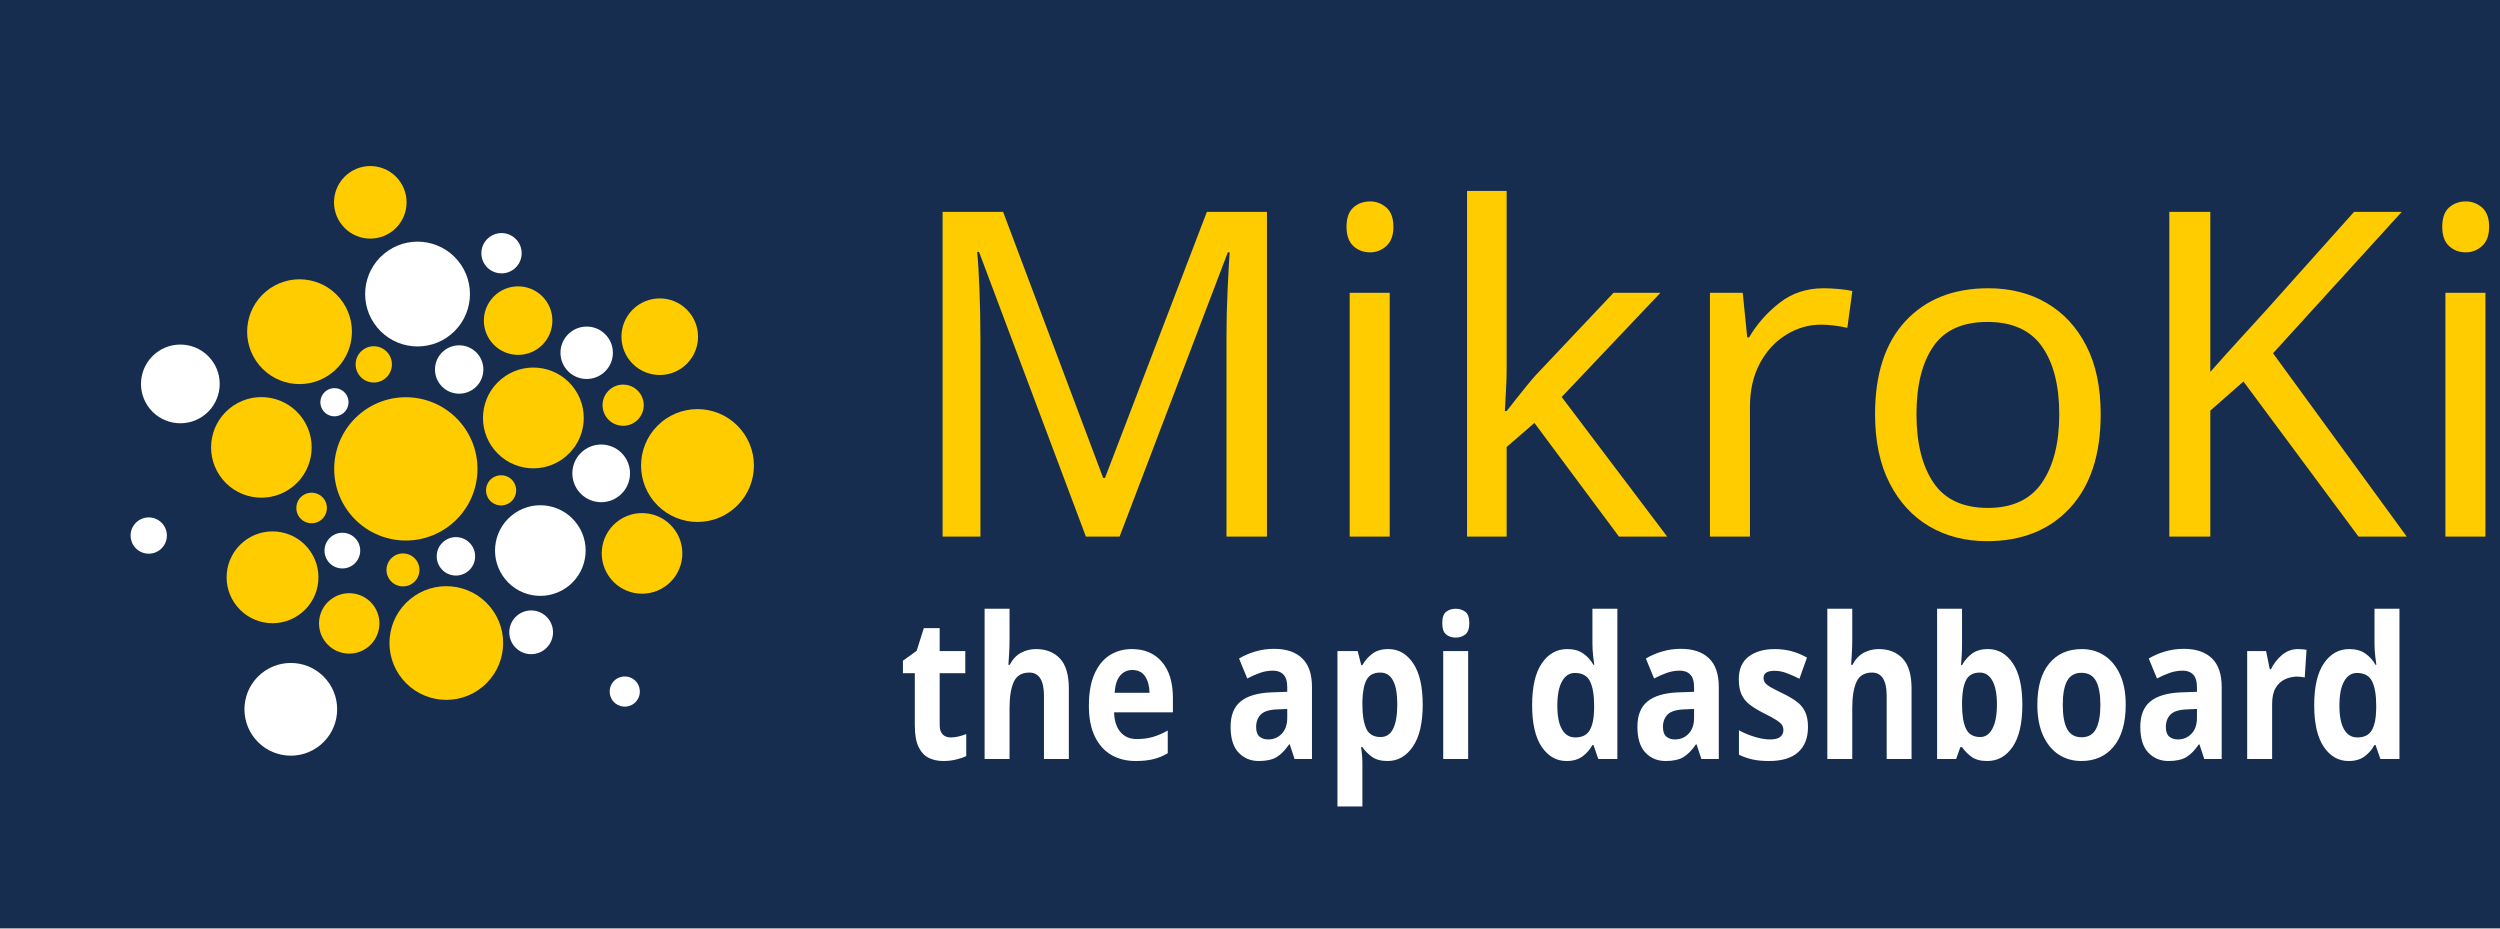
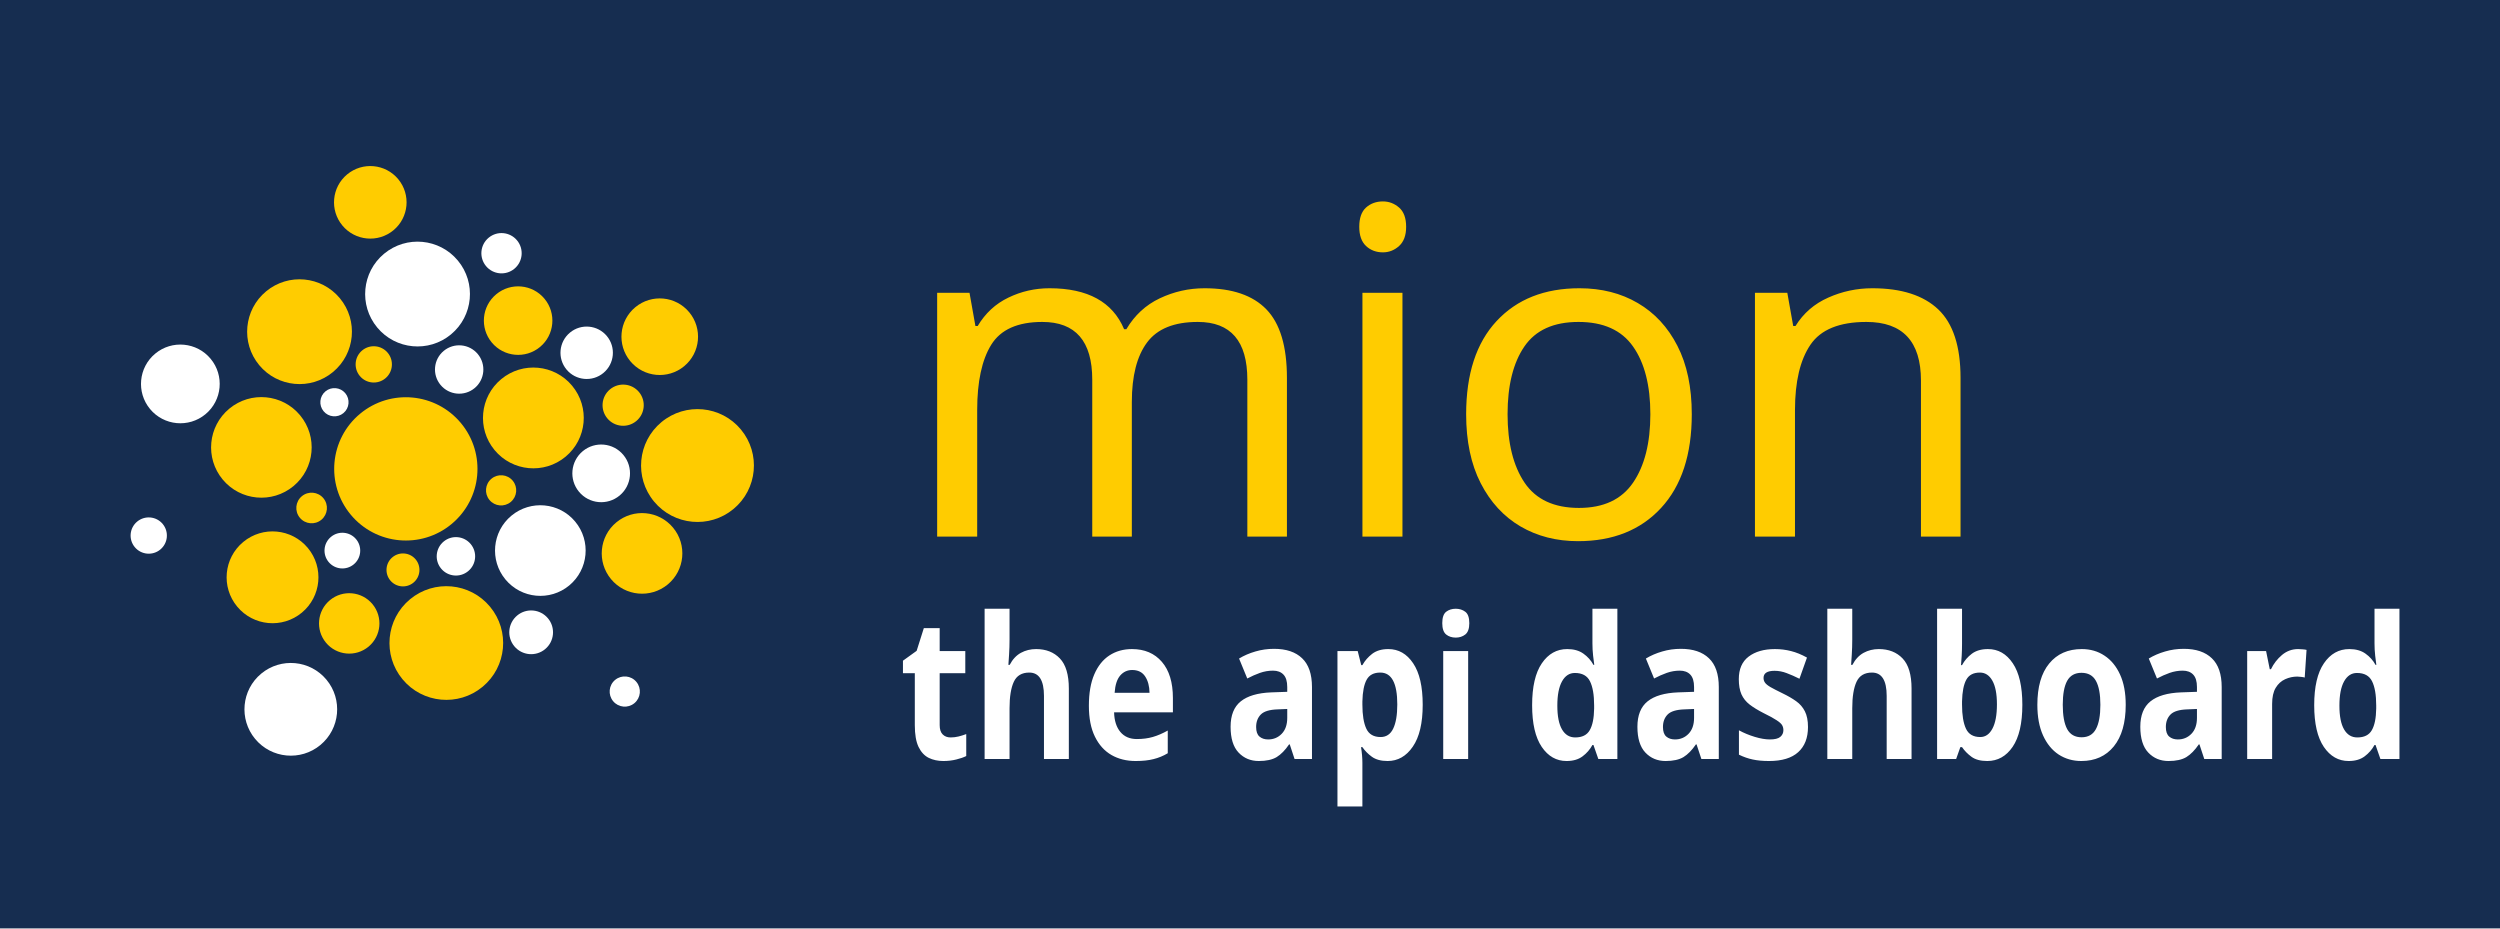
<svg xmlns="http://www.w3.org/2000/svg" xmlns:ns1="http://www.openswatchbook.org/uri/2009/osb" xmlns:xlink="http://www.w3.org/1999/xlink" width="2002.857" height="743.751" viewBox="0 0 529.923 196.784" version="1.1" id="svg8">
  <defs id="defs2">
    <linearGradient id="linearGradient2466">
      <stop style="stop-color:#000000;stop-opacity:1;" offset="0" id="stop2462" />
      <stop style="stop-color:#000000;stop-opacity:0;" offset="1" id="stop2464" />
    </linearGradient>
    <linearGradient id="linearGradient2458">
      <stop style="stop-color:#000000;stop-opacity:1;" offset="0" id="stop2454" />
      <stop style="stop-color:#000000;stop-opacity:0;" offset="1" id="stop2456" />
    </linearGradient>
    <linearGradient id="linearGradient2448" ns1:paint="solid">
      <stop style="stop-color:#000000;stop-opacity:1;" offset="0" id="stop2446" />
    </linearGradient>
    <linearGradient xlink:href="#linearGradient2458" id="linearGradient2460" x1="207.418" y1="182.6" x2="547.964" y2="182.6" gradientUnits="userSpaceOnUse" />
    <linearGradient xlink:href="#linearGradient2466" id="linearGradient2468" x1="191.125" y1="126.895" x2="503.508" y2="126.895" gradientUnits="userSpaceOnUse" />
  </defs>
  <g id="layer1" transform="translate(-3.2697405e-6,-51.23478)" style="display:inline">
    <rect id="rect3713" width="529.923" height="196.784" x="3.2697405e-006" y="51.235" style="fill:#162d50;fill-opacity:0.996;stroke:none;stroke-width:0.228" />
    <flowRoot xml:space="preserve" id="flowRoot3721" style="font-style:normal;font-weight:normal;font-size:40px;line-height:1.25;font-family:sans-serif;letter-spacing:0px;word-spacing:0px;fill:#000000;fill-opacity:1;stroke:none">
      <flowRegion id="flowRegion3723">
        <rect id="rect3725" width="57.143" height="51.429" x="920" y="548.571" />
      </flowRegion>
      <flowPara id="flowPara3727" />
    </flowRoot>
    <text xml:space="preserve" style="font-style:normal;font-weight:normal;font-size:37.407px;line-height:1.25;font-family:sans-serif;letter-spacing:0px;word-spacing:0px;fill:#ffcc00;fill-opacity:1;stroke:none;stroke-width:0.935;stroke-opacity:1;" x="190.462" y="164.978" id="text3719">
-       <tspan id="tspan3717" x="190.462" y="164.978" style="font-style:normal;font-variant:normal;font-weight:normal;font-stretch:normal;font-size:96.412px;font-family:Gugi;-inkscape-font-specification:Gugi;fill:#ffcc00;fill-opacity:1;stroke:none;stroke-width:0.935;stroke-opacity:1;">MikroKit</tspan>
+       <tspan id="tspan3717" x="190.462" y="164.978" style="font-style:normal;font-variant:normal;font-weight:normal;font-stretch:normal;font-size:96.412px;font-family:Gugi;-inkscape-font-specification:Gugi;fill:#ffcc00;fill-opacity:1;stroke:none;stroke-width:0.935;stroke-opacity:1;">mion</tspan>
    </text>
    <text xml:space="preserve" style="font-style:normal;font-weight:normal;font-size:38.523px;line-height:1.25;font-family:sans-serif;letter-spacing:0px;word-spacing:0px;fill:#ffffff;fill-opacity:1;stroke:none;stroke-width:0.963;stroke-opacity:1;" x="207.311" y="195" id="text195" transform="scale(0.9192863,1.0878)">
      <tspan id="tspan193" x="207.311" y="195" style="font-style:normal;font-variant:normal;font-weight:bold;font-stretch:normal;font-family:Gugi;-inkscape-font-specification:'Gugi Bold';fill:#ffffff;fill-opacity:1;stroke:none;stroke-width:0.963;stroke-opacity:1;">the api dashboard</tspan>
    </text>
  </g>
  <g id="layer3" style="display:inline" transform="translate(-3.2697405e-6,-18.81813)">
    <g id="g922" style="fill:#ffffff">
      <circle transform="rotate(-39.66476)" id="circle92" r="5.127" cy="136.904" cx="12.92" style="fill:#ffffff;fill-opacity:1;stroke:none;stroke-width:1.433;stroke-opacity:1" />
      <circle transform="rotate(-39.66476)" id="circle98" r="5.555" cy="151.428" cx="35.988" style="fill:#ffffff;fill-opacity:1;stroke:none;stroke-width:1.433;stroke-opacity:1" />
      <circle transform="rotate(-39.66476)" id="circle100" r="4.271" cy="123.661" cx="35.562" style="fill:#ffffff;fill-opacity:1;stroke:none;stroke-width:1.433;stroke-opacity:1" />
      <circle transform="rotate(-39.66476)" id="circle102" r="11.107" cy="118.961" cx="16.337" style="fill:#ffffff;fill-opacity:1;stroke:none;stroke-width:1.433;stroke-opacity:1" />
      <circle transform="rotate(-39.66476)" id="circle106" r="3.845" cy="121.999" cx="-60.2" style="fill:#ffffff;fill-opacity:1;stroke:none;stroke-width:1.433;stroke-opacity:1" />
      <circle transform="rotate(-39.66476)" id="circle114" r="2.99" cy="125.369" cx="-11.859" style="fill:#ffffff;fill-opacity:1;stroke:none;stroke-width:1.433;stroke-opacity:1" />
      <circle transform="rotate(-39.66476)" id="circle116" r="9.826" cy="169.573" cx="-60.529" style="fill:#ffffff;fill-opacity:1;stroke:none;stroke-width:1.433;stroke-opacity:1" />
      <circle transform="rotate(-39.66476)" id="circle118" r="8.342" cy="101.533" cx="-34.527" style="fill:#ffffff;fill-opacity:1;stroke:none;stroke-width:1.433;stroke-opacity:1" />
      <circle transform="rotate(-39.66476)" id="circle132" r="4.635" cy="189.527" cx="-10.892" style="fill:#ffffff;fill-opacity:1;stroke:none;stroke-width:1.433;stroke-opacity:1" />
      <circle transform="rotate(-39.66476)" id="circle136" r="6.112" cy="173.064" cx="22.04" style="fill:#ffffff;fill-opacity:1;stroke:none;stroke-width:1.433;stroke-opacity:1" />
      <circle transform="rotate(-39.66476)" id="circle140" r="3.202" cy="211.856" cx="-3.632" style="fill:#ffffff;fill-opacity:1;stroke:none;stroke-width:1.433;stroke-opacity:1" />
      <circle transform="rotate(-39.66476)" id="circle142" r="9.604" cy="177.429" cx="1.666" style="fill:#ffffff;fill-opacity:1;stroke:none;stroke-width:1.433;stroke-opacity:1" />
      <circle transform="rotate(-39.66476)" id="circle144" r="4.074" cy="166.951" cx="-12.888" style="fill:#ffffff;fill-opacity:1;stroke:none;stroke-width:1.433;stroke-opacity:1" />
      <circle transform="rotate(-39.66476)" id="circle148" r="3.784" cy="150.652" cx="-30.642" style="fill:#ffffff;fill-opacity:1;stroke:none;stroke-width:1.433;stroke-opacity:1" />
    </g>
    <g id="g941" style="fill:#ffcc00;fill-opacity:1">
      <circle transform="rotate(-39.66476)" id="circle90" r="15.186" cy="145.904" cx="-9.229" style="fill:#ffcc00;fill-opacity:1;stroke:none;stroke-width:1.433;stroke-opacity:1" />
      <circle transform="rotate(-39.66476)" id="circle94" r="10.681" cy="154.847" cx="18.473" style="fill:#ffcc00;fill-opacity:1;stroke:none;stroke-width:1.433;stroke-opacity:1" />
      <circle transform="rotate(-39.66476)" id="circle96" r="7.262" cy="136.904" cx="29.154" style="fill:#ffcc00;fill-opacity:1;stroke:none;stroke-width:1.433;stroke-opacity:1" />
      <circle transform="rotate(-39.66476)" id="circle104" r="3.845" cy="124.515" cx="-0.323" style="fill:#ffcc00;fill-opacity:1;stroke:none;stroke-width:1.433;stroke-opacity:1" />
      <circle transform="rotate(-39.66476)" id="circle108" r="8.118" cy="158.69" cx="50.086" style="fill:#ffcc00;fill-opacity:1;stroke:none;stroke-width:1.433;stroke-opacity:1" />
      <circle transform="rotate(-39.66476)" id="circle110" r="7.69" cy="97.602" cx="21.036" style="fill:#ffcc00;fill-opacity:1;stroke:none;stroke-width:1.433;stroke-opacity:1" />
      <circle transform="rotate(-39.66476)" id="circle112" r="11.106" cy="109.136" cx="-8.013" style="fill:#ffcc00;fill-opacity:1;stroke:none;stroke-width:1.433;stroke-opacity:1" />
      <circle transform="rotate(-39.66476)" id="circle120" r="10.66" cy="122.853" cx="-29.893" style="fill:#ffcc00;fill-opacity:1;stroke:none;stroke-width:1.433;stroke-opacity:1" />
      <circle transform="rotate(-39.66476)" id="circle122" r="3.244" cy="139.537" cx="-29.893" style="fill:#ffcc00;fill-opacity:1;stroke:none;stroke-width:1.433;stroke-opacity:1" />
      <circle transform="rotate(-39.66476)" id="circle124" r="9.732" cy="145.56" cx="-45.651" style="fill:#ffcc00;fill-opacity:1;stroke:none;stroke-width:1.433;stroke-opacity:1" />
      <circle transform="rotate(-39.66476)" id="circle126" r="11.961" cy="184.819" cx="38.813" style="fill:#ffcc00;fill-opacity:1;stroke:none;stroke-width:1.433;stroke-opacity:1" />
      <circle transform="rotate(-39.66476)" id="circle128" r="8.544" cy="191.653" cx="17.879" style="fill:#ffcc00;fill-opacity:1;stroke:none;stroke-width:1.433;stroke-opacity:1" />
      <circle transform="rotate(-39.66476)" id="circle130" r="12.049" cy="179.796" cx="-26.187" style="fill:#ffcc00;fill-opacity:1;stroke:none;stroke-width:1.433;stroke-opacity:1" />
      <circle transform="rotate(-39.66476)" id="circle134" r="4.365" cy="164.914" cx="34.847" style="fill:#ffcc00;fill-opacity:1;stroke:none;stroke-width:1.433;stroke-opacity:1" />
      <circle transform="rotate(-39.66476)" id="circle138" r="3.202" cy="162.295" cx="3.412" style="fill:#ffcc00;fill-opacity:1;stroke:none;stroke-width:1.433;stroke-opacity:1" />
      <circle transform="rotate(-39.66476)" id="circle146" r="3.493" cy="162.003" cx="-23.366" style="fill:#ffcc00;fill-opacity:1;stroke:none;stroke-width:1.433;stroke-opacity:1" />
      <circle transform="rotate(-39.66476)" id="circle150" r="6.404" cy="163.459" cx="-39.374" style="fill:#ffcc00;fill-opacity:1;stroke:none;stroke-width:1.433;stroke-opacity:1" />
    </g>
  </g>
  <g id="layer2" style="display:inline" transform="translate(-3.2697405e-6,-18.81813)" />
</svg>
